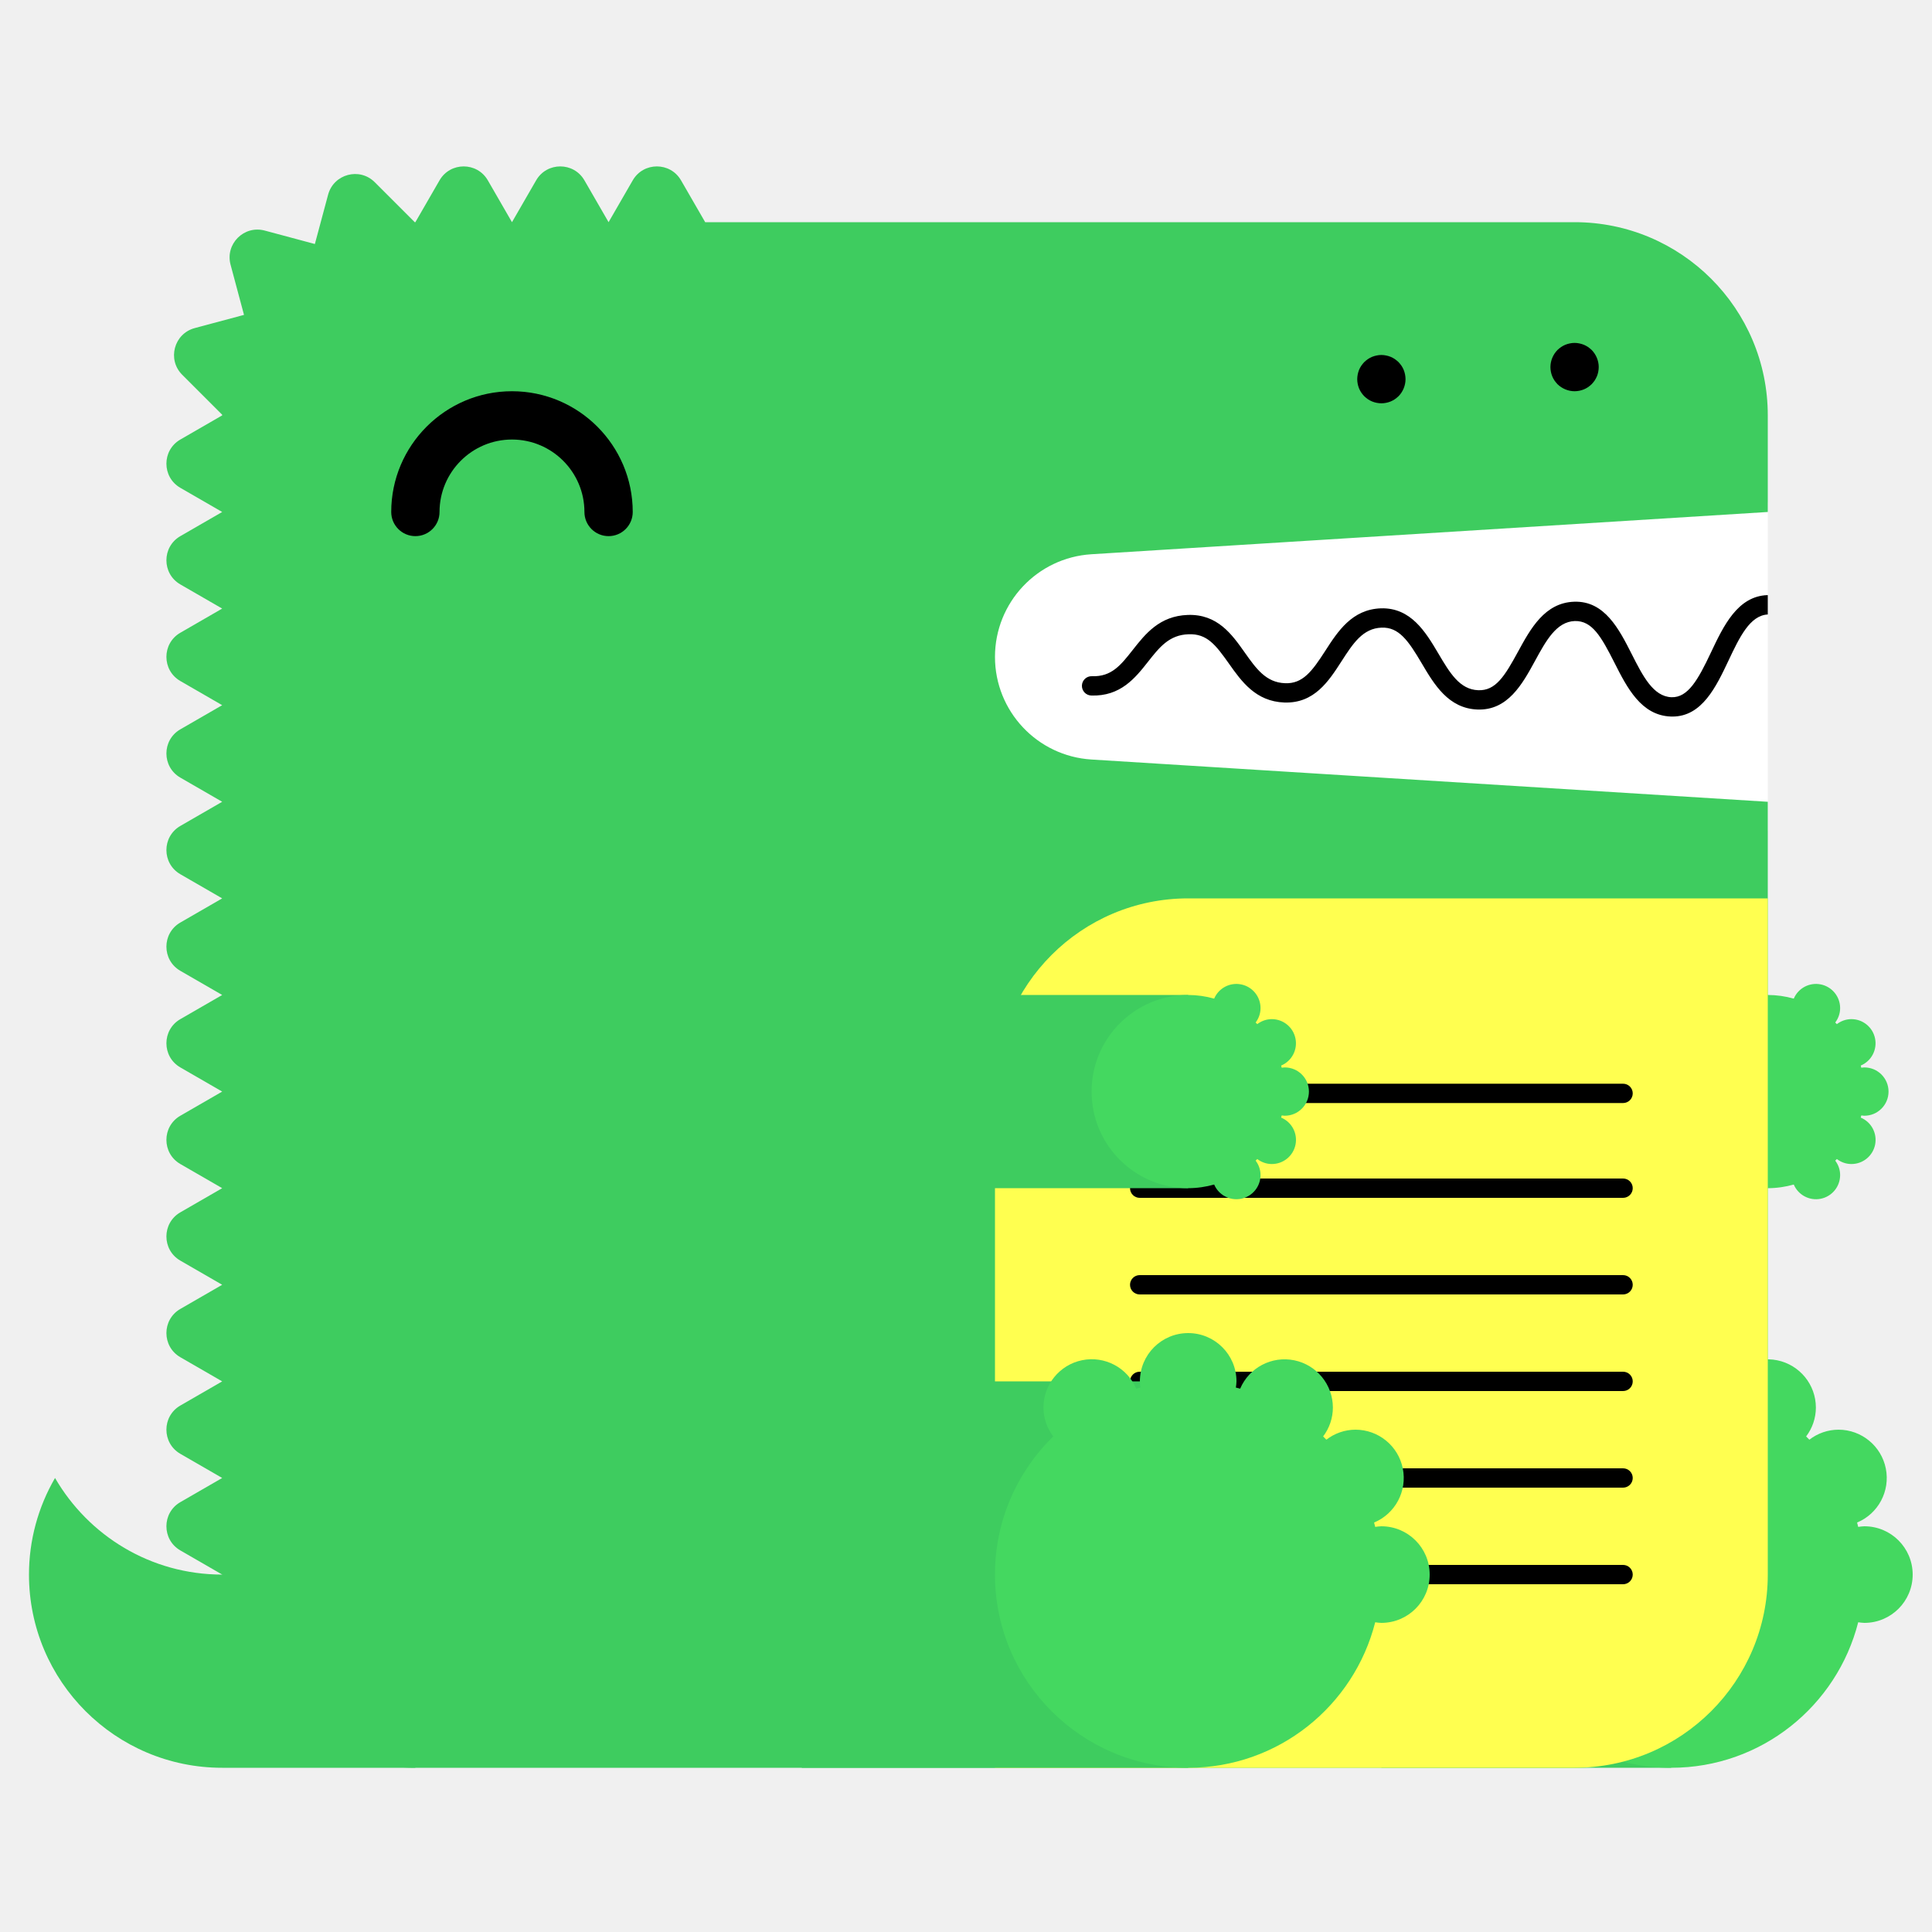
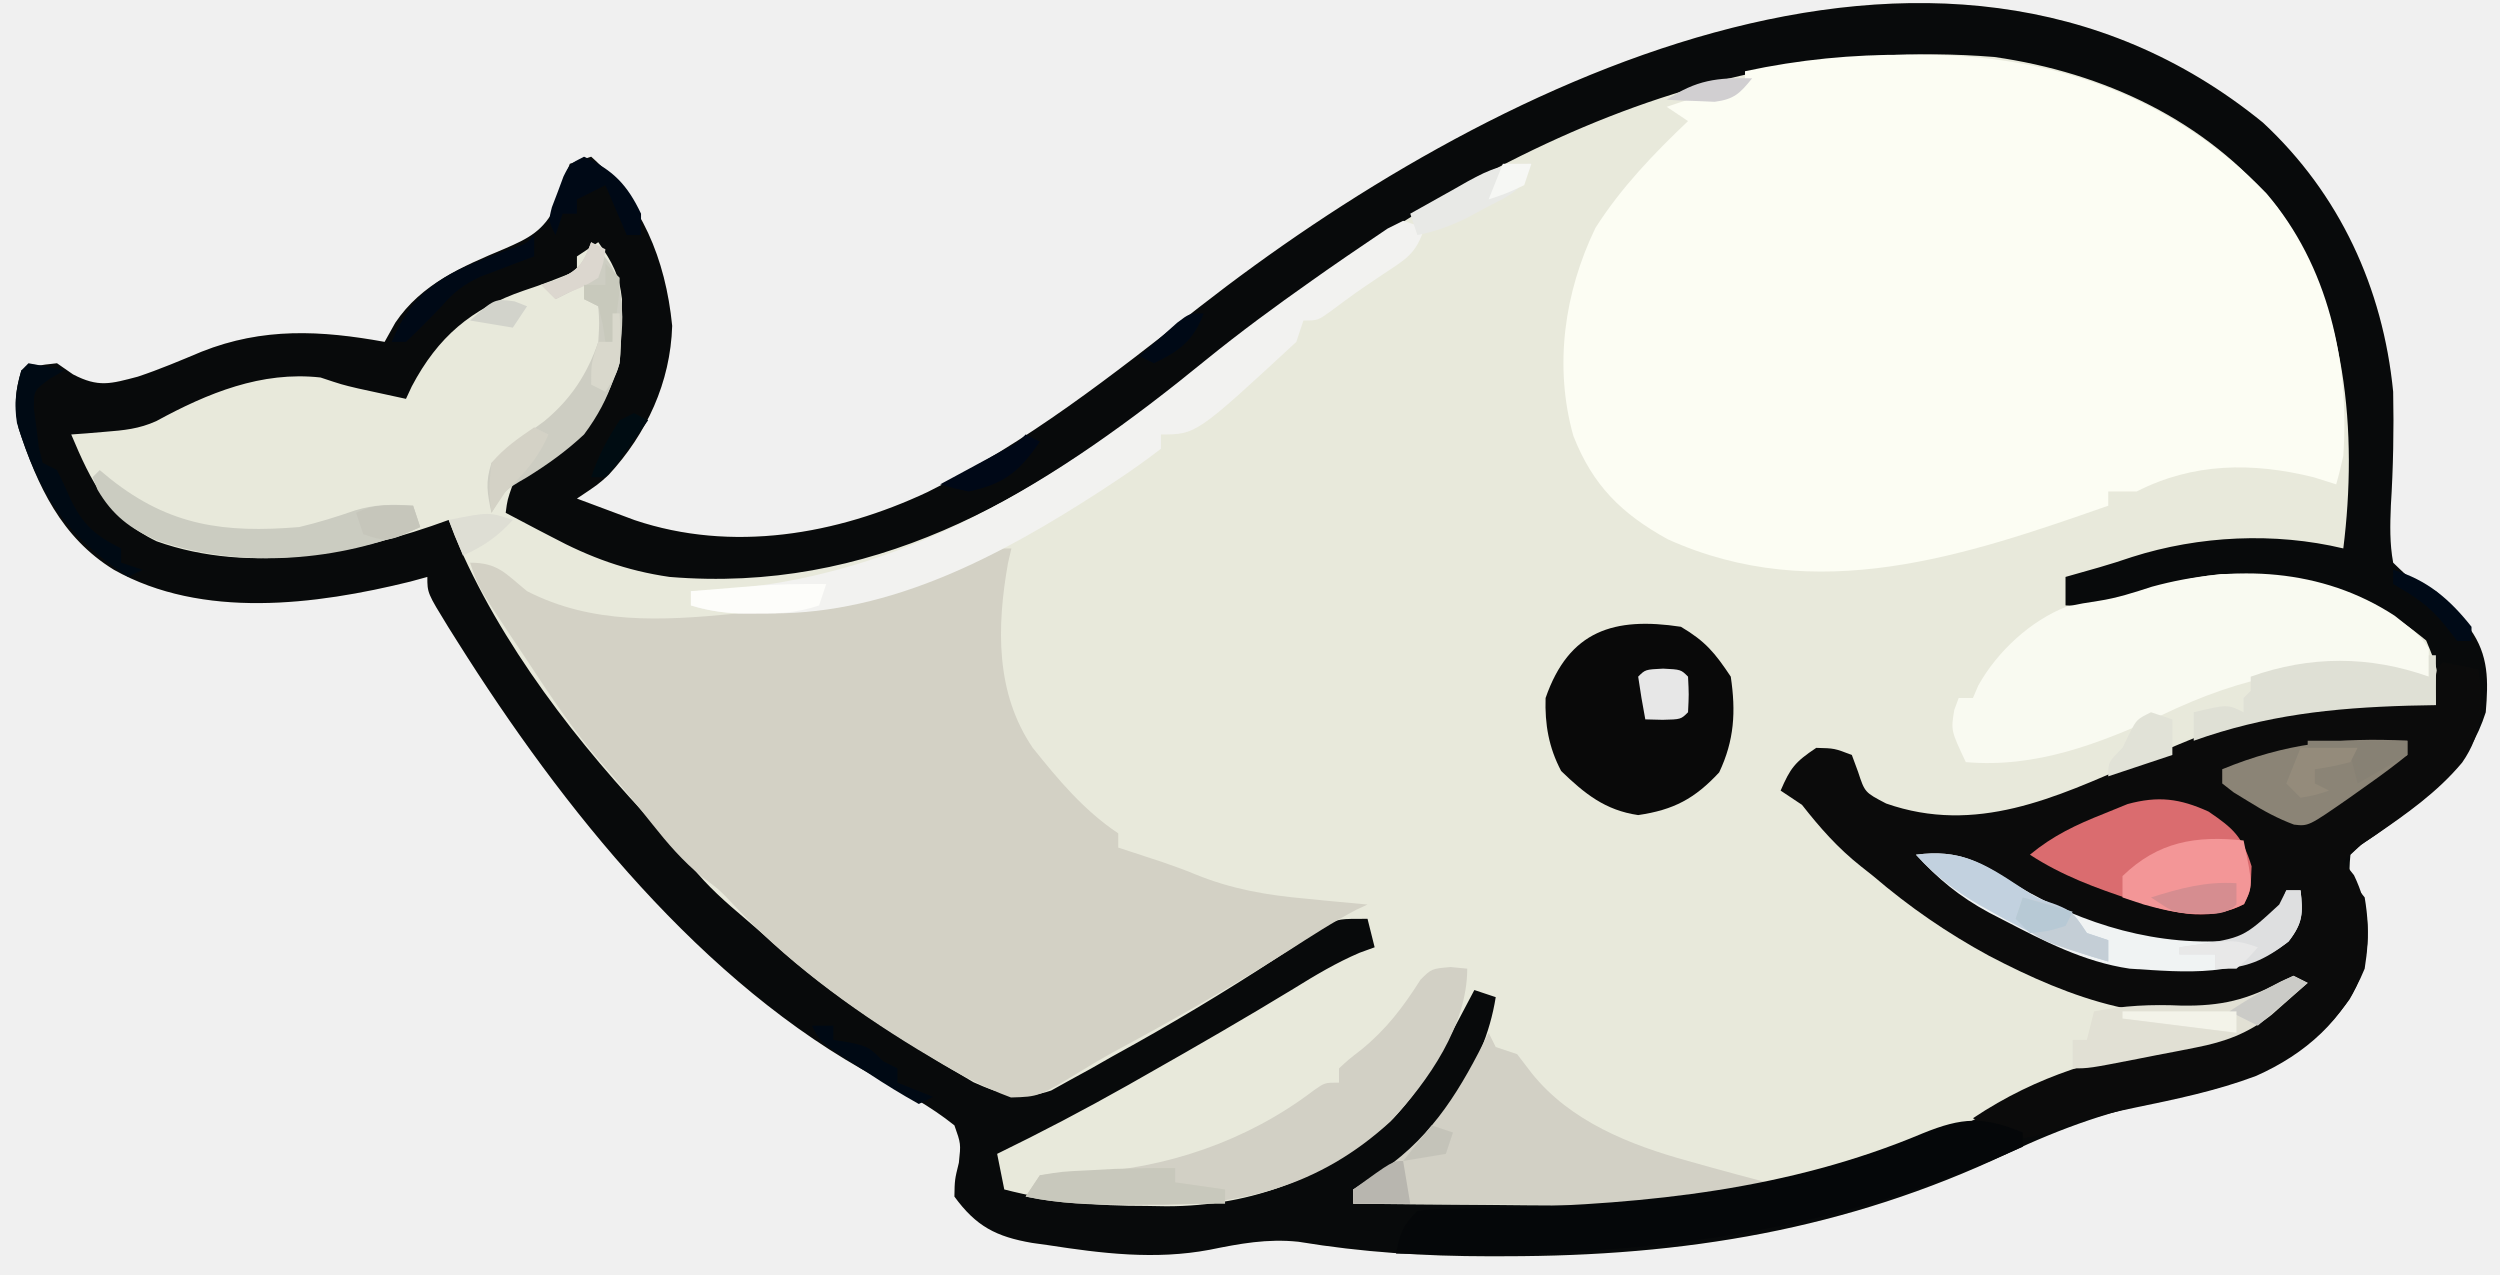
- <svg xmlns="http://www.w3.org/2000/svg" width="200" height="200" viewBox="0 0 200 200">
-   <g fill="none" fill-rule="evenodd">
-     <path fill="#FFF" d="M99 52h84v34H99z" />
-     <path d="M23 163c-7.398 0-13.843-4.027-17.303-10A19.886 19.886 0 0 0 3 163c0 11.046 8.954 20 20 20h20v-20H23z" fill="#3ECC5F" />
-     <path d="M112.98 57.376L183 53V43c0-11.046-8.954-20-20-20H73l-2.5-4.33c-1.112-1.925-3.889-1.925-5 0L63 23l-2.5-4.33c-1.111-1.925-3.889-1.925-5 0L53 23l-2.5-4.33c-1.111-1.925-3.889-1.925-5 0L43 23c-.022 0-.042.003-.065.003l-4.142-4.141c-1.57-1.571-4.252-.853-4.828 1.294l-1.369 5.104-5.192-1.392c-2.148-.575-4.111 1.389-3.535 3.536l1.39 5.193-5.102 1.367c-2.148.576-2.867 3.259-1.296 4.83l4.142 4.142c0 .021-.003.042-.003.064l-4.33 2.5c-1.925 1.111-1.925 3.889 0 5L23 53l-4.33 2.5c-1.925 1.111-1.925 3.889 0 5L23 63l-4.33 2.5c-1.925 1.111-1.925 3.889 0 5L23 73l-4.33 2.5c-1.925 1.111-1.925 3.889 0 5L23 83l-4.33 2.5c-1.925 1.111-1.925 3.889 0 5L23 93l-4.33 2.5c-1.925 1.111-1.925 3.889 0 5L23 103l-4.33 2.5c-1.925 1.111-1.925 3.889 0 5L23 113l-4.33 2.5c-1.925 1.111-1.925 3.889 0 5L23 123l-4.33 2.5c-1.925 1.111-1.925 3.889 0 5L23 133l-4.33 2.5c-1.925 1.111-1.925 3.889 0 5L23 143l-4.33 2.5c-1.925 1.111-1.925 3.889 0 5L23 153l-4.33 2.5c-1.925 1.111-1.925 3.889 0 5L23 163c0 11.046 8.954 20 20 20h120c11.046 0 20-8.954 20-20V83l-70.02-4.376A10.645 10.645 0 0 1 103 68c0-5.621 4.37-10.273 9.98-10.624" fill="#3ECC5F" />
-     <path fill="#3ECC5F" d="M143 183h30v-40h-30z" />
-     <path d="M193 158c-.219 0-.428.037-.639.064-.038-.15-.074-.301-.116-.451A5 5 0 0 0 190.32 148a4.96 4.96 0 0 0-3.016 1.036 26.531 26.531 0 0 0-.335-.336 4.955 4.955 0 0 0 1.011-2.987 5 5 0 0 0-9.599-1.959c-.148-.042-.297-.077-.445-.115.027-.211.064-.42.064-.639a5 5 0 0 0-5-5 5 5 0 0 0-5 5c0 .219.037.428.064.639-.148.038-.297.073-.445.115a4.998 4.998 0 0 0-9.599 1.959c0 1.125.384 2.151 1.011 2.987-3.717 3.632-6.031 8.693-6.031 14.3 0 11.046 8.954 20 20 20 9.339 0 17.16-6.41 19.361-15.064.211.027.42.064.639.064a5 5 0 0 0 5-5 5 5 0 0 0-5-5" fill="#44D860" />
-     <path fill="#3ECC5F" d="M153 123h30v-20h-30z" />
-     <path d="M193 115.5a2.5 2.5 0 1 0 0-5c-.109 0-.214.019-.319.032-.02-.075-.037-.15-.058-.225a2.501 2.501 0 0 0-.963-4.807c-.569 0-1.088.197-1.508.518a6.653 6.653 0 0 0-.168-.168c.314-.417.506-.931.506-1.494a2.5 2.5 0 0 0-4.8-.979A9.987 9.987 0 0 0 183 103c-5.522 0-10 4.478-10 10s4.478 10 10 10c.934 0 1.833-.138 2.69-.377a2.5 2.5 0 0 0 4.8-.979c0-.563-.192-1.077-.506-1.494.057-.055.113-.111.168-.168.42.321.939.518 1.508.518a2.5 2.5 0 0 0 .963-4.807c.021-.074.038-.15.058-.225.105.013.21.032.319.032" fill="#44D860" />
-     <path d="M63 55.5a2.5 2.5 0 0 1-2.5-2.5c0-4.136-3.364-7.5-7.5-7.5s-7.5 3.364-7.5 7.5a2.5 2.5 0 1 1-5 0c0-6.893 5.607-12.5 12.5-12.5S65.5 46.107 65.5 53a2.5 2.5 0 0 1-2.5 2.5" fill="#000" />
-     <path d="M103 183h60c11.046 0 20-8.954 20-20V93h-60c-11.046 0-20 8.954-20 20v70z" fill="#FFFF50" />
-     <path d="M168.02 124h-50.04a1 1 0 1 1 0-2h50.04a1 1 0 1 1 0 2m0 20h-50.04a1 1 0 1 1 0-2h50.04a1 1 0 1 1 0 2m0 20h-50.04a1 1 0 1 1 0-2h50.04a1 1 0 1 1 0 2m0-49.814h-50.04a1 1 0 1 1 0-2h50.04a1 1 0 1 1 0 2m0 19.814h-50.04a1 1 0 1 1 0-2h50.04a1 1 0 1 1 0 2m0 20h-50.04a1 1 0 1 1 0-2h50.04a1 1 0 1 1 0 2M183 61.611c-.012 0-.022-.006-.034-.005-3.09.105-4.552 3.196-5.842 5.923-1.346 2.85-2.387 4.703-4.093 4.647-1.889-.068-2.969-2.202-4.113-4.46-1.314-2.594-2.814-5.536-5.963-5.426-3.046.104-4.513 2.794-5.807 5.167-1.377 2.528-2.314 4.065-4.121 3.994-1.927-.07-2.951-1.805-4.136-3.813-1.321-2.236-2.848-4.75-5.936-4.664-2.994.103-4.465 2.385-5.763 4.4-1.373 2.13-2.335 3.428-4.165 3.351-1.973-.07-2.992-1.51-4.171-3.177-1.324-1.873-2.816-3.993-5.895-3.89-2.928.1-4.399 1.97-5.696 3.618-1.232 1.564-2.194 2.802-4.229 2.724a1 1 0 0 0-.072 2c3.017.101 4.545-1.8 5.872-3.487 1.177-1.496 2.193-2.787 4.193-2.855 1.926-.082 2.829 1.115 4.195 3.045 1.297 1.834 2.769 3.914 5.731 4.021 3.103.104 4.596-2.215 5.918-4.267 1.182-1.834 2.202-3.417 4.15-3.484 1.793-.067 2.769 1.35 4.145 3.681 1.297 2.197 2.766 4.686 5.787 4.796 3.125.108 4.634-2.62 5.949-5.035 1.139-2.088 2.214-4.06 4.119-4.126 1.793-.042 2.728 1.595 4.111 4.33 1.292 2.553 2.757 5.445 5.825 5.556l.169.003c3.064 0 4.518-3.075 5.805-5.794 1.139-2.41 2.217-4.68 4.067-4.773v-2z" fill="#000" />
-     <path fill="#3ECC5F" d="M83 183h40v-40H83z" />
-     <path d="M143 158c-.219 0-.428.037-.639.064-.038-.15-.074-.301-.116-.451A5 5 0 0 0 140.32 148a4.96 4.96 0 0 0-3.016 1.036 26.531 26.531 0 0 0-.335-.336 4.955 4.955 0 0 0 1.011-2.987 5 5 0 0 0-9.599-1.959c-.148-.042-.297-.077-.445-.115.027-.211.064-.42.064-.639a5 5 0 0 0-5-5 5 5 0 0 0-5 5c0 .219.037.428.064.639-.148.038-.297.073-.445.115a4.998 4.998 0 0 0-9.599 1.959c0 1.125.384 2.151 1.011 2.987-3.717 3.632-6.031 8.693-6.031 14.3 0 11.046 8.954 20 20 20 9.339 0 17.16-6.41 19.361-15.064.211.027.42.064.639.064a5 5 0 0 0 5-5 5 5 0 0 0-5-5" fill="#44D860" />
-     <path fill="#3ECC5F" d="M83 123h40v-20H83z" />
-     <path d="M133 115.5a2.5 2.5 0 1 0 0-5c-.109 0-.214.019-.319.032-.02-.075-.037-.15-.058-.225a2.501 2.501 0 0 0-.963-4.807c-.569 0-1.088.197-1.508.518a6.653 6.653 0 0 0-.168-.168c.314-.417.506-.931.506-1.494a2.5 2.5 0 0 0-4.8-.979A9.987 9.987 0 0 0 123 103c-5.522 0-10 4.478-10 10s4.478 10 10 10c.934 0 1.833-.138 2.69-.377a2.5 2.5 0 0 0 4.8-.979c0-.563-.192-1.077-.506-1.494.057-.055.113-.111.168-.168.42.321.939.518 1.508.518a2.5 2.5 0 0 0 .963-4.807c.021-.074.038-.15.058-.225.105.013.21.032.319.032" fill="#44D860" />
-     <path d="M143 41.75c-.16 0-.33-.02-.49-.05a2.52 2.52 0 0 1-.47-.14c-.15-.06-.29-.14-.431-.23-.13-.09-.259-.2-.38-.31-.109-.12-.219-.24-.309-.38s-.17-.28-.231-.43a2.619 2.619 0 0 1-.189-.96c0-.16.02-.33.05-.49.03-.16.08-.31.139-.47.061-.15.141-.29.231-.43.09-.13.2-.26.309-.38.121-.11.25-.22.38-.31.141-.09.281-.17.431-.23.149-.06.31-.11.47-.14.32-.07.65-.07.98 0 .159.03.32.08.47.14.149.06.29.14.43.23.13.09.259.2.38.31.11.12.22.25.31.38.09.14.17.28.23.43.06.16.11.31.14.47.029.16.05.33.05.49 0 .66-.271 1.31-.73 1.77-.121.11-.25.22-.38.31-.14.09-.281.17-.43.23a2.565 2.565 0 0 1-.96.19m20-1.25c-.66 0-1.3-.27-1.771-.73a3.802 3.802 0 0 1-.309-.38c-.09-.14-.17-.28-.231-.43a2.619 2.619 0 0 1-.189-.96c0-.66.27-1.3.729-1.77.121-.11.25-.22.38-.31.141-.09.281-.17.431-.23.149-.06.31-.11.47-.14.32-.07.66-.07.98 0 .159.03.32.08.47.14.149.06.29.14.43.23.13.09.259.2.38.31.459.47.73 1.11.73 1.77 0 .16-.021.33-.05.49-.03.16-.08.32-.14.47-.07.15-.14.29-.23.43-.09.13-.2.26-.31.38-.121.11-.25.22-.38.31-.14.09-.281.17-.43.23a2.565 2.565 0 0 1-.96.19" fill="#000" />
-   </g>
+ <svg xmlns="http://www.w3.org/2000/svg" version="1.1" width="351" height="179">
+   <path d="M0 0 C10.765 10.003 16.849 23.216 18.281 37.785 C18.39 43.116 18.291 48.442 17.959 53.763 C17.844 56.546 17.782 59.044 18.281 61.785 C20.962 64.385 20.962 64.385 24.281 65.785 C26.145 67.602 26.145 67.602 27.594 69.348 C28.085 69.926 28.576 70.505 29.082 71.102 C31.725 74.812 31.642 78.385 31.281 82.785 C28.929 90.126 24.125 94.032 18.051 98.383 C17.322 98.907 16.594 99.432 15.844 99.973 C14.825 100.675 14.825 100.675 13.785 101.391 C13.041 102.081 13.041 102.081 12.281 102.785 C12.004 105.97 12.004 105.97 14.281 108.785 C15.156 113.972 14.856 118.531 12.156 123.098 C5.789 131.913 -2.288 134.985 -12.73 136.978 C-21.016 138.577 -28.212 141.101 -35.844 144.723 C-58.568 155.455 -81.285 159.153 -106.344 159.16 C-107.098 159.162 -107.852 159.164 -108.629 159.166 C-117.717 159.163 -126.467 158.608 -135.438 157.124 C-139.817 156.672 -143.629 157.388 -147.91 158.258 C-155.542 159.691 -162.991 158.773 -170.594 157.598 C-171.32 157.497 -172.046 157.396 -172.794 157.292 C-177.86 156.419 -180.681 154.96 -183.719 150.785 C-183.68 148.426 -183.68 148.426 -183.094 146.035 C-182.805 143.362 -182.805 143.362 -183.719 140.785 C-187.107 138.075 -190.68 136.16 -194.496 134.125 C-219.147 120.936 -238.871 96.109 -253.469 72.91 C-253.899 72.226 -254.33 71.542 -254.774 70.837 C-257.719 66.045 -257.719 66.045 -257.719 63.785 C-258.509 64.002 -259.299 64.218 -260.113 64.441 C-273.399 67.721 -289.292 69.762 -301.719 62.785 C-309.12 58.248 -312.444 51.011 -315.094 42.973 C-315.716 39.8 -315.648 37.853 -314.719 34.785 C-312.531 34.098 -312.531 34.098 -309.719 33.785 C-308.605 34.559 -308.605 34.559 -307.469 35.348 C-303.873 37.227 -302.184 36.669 -298.363 35.668 C-295.307 34.648 -292.378 33.406 -289.406 32.16 C-280.813 28.743 -272.683 29.155 -263.719 30.785 C-263.224 29.898 -262.729 29.011 -262.219 28.098 C-258.565 22.649 -252.794 20.187 -246.906 17.723 C-243.504 16.255 -241.434 15.215 -239.719 11.785 C-239.224 10.207 -239.224 10.207 -238.719 8.598 C-238.389 7.67 -238.059 6.741 -237.719 5.785 C-236.729 5.455 -235.739 5.125 -234.719 4.785 C-227.63 11.086 -224.287 19.103 -223.344 28.535 C-223.591 36.487 -226.924 43.663 -232.254 49.445 C-233.719 50.785 -233.719 50.785 -236.719 52.785 C-234.991 53.436 -233.262 54.08 -231.531 54.723 C-230.568 55.082 -229.605 55.442 -228.613 55.812 C-214.958 60.401 -200.283 57.879 -187.484 51.867 C-173.51 44.92 -161.559 35.476 -149.327 25.899 C-109.84 -4.917 -45.923 -37.411 0 0 Z " fill="#E8E9DB" transform="translate(317.7188,17.21484)" />
+   <path d="M0 0 C10.765 10.003 16.849 23.216 18.281 37.785 C18.39 43.116 18.291 48.442 17.959 53.763 C17.844 56.546 17.782 59.044 18.281 61.785 C20.962 64.385 20.962 64.385 24.281 65.785 C26.145 67.602 26.145 67.602 27.594 69.348 C28.085 69.926 28.576 70.505 29.082 71.102 C31.725 74.812 31.642 78.385 31.281 82.785 C28.929 90.126 24.125 94.032 18.051 98.383 C17.322 98.907 16.594 99.432 15.844 99.973 C14.825 100.675 14.825 100.675 13.785 101.391 C13.041 102.081 13.041 102.081 12.281 102.785 C12.004 105.97 12.004 105.97 14.281 108.785 C15.156 113.972 14.856 118.531 12.156 123.098 C5.789 131.913 -2.288 134.985 -12.73 136.978 C-21.016 138.577 -28.212 141.101 -35.844 144.723 C-58.568 155.455 -81.285 159.153 -106.344 159.16 C-107.098 159.162 -107.852 159.164 -108.629 159.166 C-117.717 159.163 -126.467 158.608 -135.438 157.124 C-139.817 156.672 -143.629 157.388 -147.91 158.258 C-155.542 159.691 -162.991 158.773 -170.594 157.598 C-171.32 157.497 -172.046 157.396 -172.794 157.292 C-177.86 156.419 -180.681 154.96 -183.719 150.785 C-183.68 148.426 -183.68 148.426 -183.094 146.035 C-182.805 143.362 -182.805 143.362 -183.719 140.785 C-187.107 138.075 -190.68 136.16 -194.496 134.125 C-219.147 120.936 -238.871 96.109 -253.469 72.91 C-253.899 72.226 -254.33 71.542 -254.774 70.837 C-257.719 66.045 -257.719 66.045 -257.719 63.785 C-258.509 64.002 -259.299 64.218 -260.113 64.441 C-273.399 67.721 -289.292 69.762 -301.719 62.785 C-309.12 58.248 -312.444 51.011 -315.094 42.973 C-315.716 39.8 -315.648 37.853 -314.719 34.785 C-312.531 34.098 -312.531 34.098 -309.719 33.785 C-308.605 34.559 -308.605 34.559 -307.469 35.348 C-303.873 37.227 -302.184 36.669 -298.363 35.668 C-295.307 34.648 -292.378 33.406 -289.406 32.16 C-280.813 28.743 -272.683 29.155 -263.719 30.785 C-263.224 29.898 -262.729 29.011 -262.219 28.098 C-258.565 22.649 -252.794 20.187 -246.906 17.723 C-243.504 16.255 -241.434 15.215 -239.719 11.785 C-239.224 10.207 -239.224 10.207 -238.719 8.598 C-238.389 7.67 -238.059 6.741 -237.719 5.785 C-236.729 5.455 -235.739 5.125 -234.719 4.785 C-227.63 11.086 -224.287 19.103 -223.344 28.535 C-223.591 36.487 -226.924 43.663 -232.254 49.445 C-233.719 50.785 -233.719 50.785 -236.719 52.785 C-234.991 53.436 -233.262 54.08 -231.531 54.723 C-230.568 55.082 -229.605 55.442 -228.613 55.812 C-214.958 60.401 -200.283 57.879 -187.484 51.867 C-173.51 44.92 -161.559 35.476 -149.327 25.899 C-109.84 -4.917 -45.923 -37.411 0 0 Z M-151.852 36.281 C-173.276 53.235 -195.626 66.107 -223.719 63.785 C-229.785 62.91 -234.899 61.041 -240.281 58.16 C-240.908 57.835 -241.536 57.51 -242.182 57.176 C-243.699 56.388 -245.21 55.588 -246.719 54.785 C-246.484 52.957 -246.484 52.957 -245.719 50.785 C-243.828 49.363 -243.828 49.363 -241.469 48.035 C-235.768 44.468 -232.828 40.113 -230.719 33.785 C-230.574 31.83 -230.498 29.87 -230.469 27.91 C-230.443 26.881 -230.417 25.853 -230.391 24.793 C-230.76 21.41 -231.783 19.546 -233.719 16.785 C-234.709 17.445 -235.699 18.105 -236.719 18.785 C-236.719 19.445 -236.719 20.105 -236.719 20.785 C-239.178 21.792 -241.621 22.753 -244.148 23.574 C-251.544 26.103 -256.237 30.083 -259.906 37.035 C-260.174 37.613 -260.442 38.19 -260.719 38.785 C-262.157 38.475 -263.594 38.162 -265.031 37.848 C-265.832 37.674 -266.632 37.5 -267.457 37.32 C-269.719 36.785 -269.719 36.785 -272.719 35.785 C-281 34.865 -288.555 37.968 -295.781 41.91 C-298.202 43.003 -300.328 43.202 -302.969 43.41 C-303.861 43.485 -304.753 43.56 -305.672 43.637 C-306.347 43.686 -307.023 43.735 -307.719 43.785 C-304.913 50.443 -302.42 55.575 -295.719 58.785 C-282.467 63.502 -267.56 60.493 -254.719 55.785 C-254.448 56.502 -254.177 57.219 -253.898 57.957 C-247.545 73.189 -236.449 87.442 -225.094 99.27 C-222.719 101.785 -222.719 101.785 -220.625 104.414 C-218.347 107.248 -215.845 109.443 -213.078 111.785 C-211.44 113.174 -209.826 114.593 -208.234 116.035 C-201.989 121.539 -195.452 126.034 -188.344 130.348 C-187.487 130.873 -186.631 131.397 -185.749 131.938 C-184.927 132.425 -184.105 132.912 -183.258 133.414 C-182.528 133.848 -181.798 134.282 -181.045 134.729 C-177.226 136.463 -174.176 137.287 -170.136 135.896 C-169.283 135.422 -168.43 134.949 -167.551 134.461 C-166.584 133.932 -165.617 133.403 -164.62 132.858 C-163.601 132.277 -162.581 131.696 -161.531 131.098 C-160.477 130.513 -159.423 129.929 -158.337 129.327 C-150.574 124.976 -143.005 120.342 -135.609 115.394 C-134.887 114.918 -134.165 114.443 -133.422 113.953 C-132.8 113.533 -132.177 113.113 -131.536 112.68 C-129.719 111.785 -129.719 111.785 -125.719 111.785 C-125.389 113.105 -125.059 114.425 -124.719 115.785 C-125.412 116.037 -126.106 116.288 -126.82 116.547 C-130.107 117.951 -133.065 119.721 -136.094 121.598 C-142.835 125.705 -149.663 129.646 -156.531 133.535 C-157.485 134.078 -158.439 134.62 -159.421 135.179 C-165.432 138.573 -171.513 141.762 -177.719 144.785 C-177.389 146.435 -177.059 148.085 -176.719 149.785 C-169.957 151.522 -163.751 152.122 -156.781 152.098 C-155.856 152.114 -154.931 152.13 -153.979 152.146 C-141.75 152.155 -131.219 147.979 -122.094 139.785 C-117.195 134.629 -114.044 128.013 -110.719 121.785 C-109.729 122.115 -108.739 122.445 -107.719 122.785 C-109.346 133.065 -115.864 141.287 -123.719 147.785 C-125.992 149.031 -125.992 149.031 -127.719 149.785 C-127.719 150.445 -127.719 151.105 -127.719 151.785 C-121.603 151.86 -115.488 151.914 -109.372 151.95 C-107.298 151.965 -105.225 151.985 -103.152 152.011 C-90.596 152.166 -78.963 151.713 -66.719 148.785 C-65.615 148.541 -64.511 148.298 -63.374 148.047 C-53.427 145.819 -44.251 142.21 -35.344 137.285 C-28.184 133.557 -20.911 132.057 -12.977 130.734 C-6.175 129.5 -1.007 127.324 4.281 122.785 C4.941 121.795 5.601 120.805 6.281 119.785 C5.58 120.074 4.879 120.363 4.156 120.66 C-7.985 125.411 -18.67 124.729 -30.719 119.785 C-39.479 115.782 -47.364 111.032 -54.719 104.785 C-55.626 104.105 -56.534 103.424 -57.469 102.723 C-59.372 101.084 -60.828 99.528 -62.406 97.598 C-64.413 94.769 -64.413 94.769 -66.719 93.785 C-66.094 91.848 -66.094 91.848 -64.719 89.785 C-61.594 89.035 -61.594 89.035 -58.719 88.785 C-58.554 89.528 -58.389 90.27 -58.219 91.035 C-55.955 95.186 -53.184 96.462 -48.719 97.785 C-37.352 99.794 -27.877 95.229 -17.719 90.785 C-13.73 89.09 -9.736 87.411 -5.719 85.785 C-4.976 85.476 -4.234 85.166 -3.469 84.848 C5.339 81.667 15.02 82.029 24.281 81.785 C24.7 76.997 24.7 76.997 22.918 72.711 C14.054 65.375 5.548 63.098 -5.922 63.379 C-10.859 63.907 -15.263 65.206 -19.914 66.91 C-22.694 67.777 -24.829 67.954 -27.719 67.785 C-27.719 66.465 -27.719 65.145 -27.719 63.785 C-26.13 63.326 -24.539 62.871 -22.945 62.43 C-21.408 61.985 -19.882 61.5 -18.367 60.984 C-8.977 57.992 1.649 57.479 11.281 59.785 C13.297 43.632 11.818 25.307 1.906 11.777 C-7.971 -0.331 -22.329 -7.009 -37.719 -9.215 C-82.294 -12.794 -118.339 9.577 -151.852 36.281 Z " fill="#080A0B" transform="translate(317.7188,17.21484)" />
+   <path d="M0 0 C1.58 0.008 1.58 0.008 3.193 0.017 C21.341 0.3 37.529 6.25 50.312 19.438 C59.059 29.645 62.016 43.161 61.125 56.312 C60.829 57.655 60.509 58.993 60.125 60.312 C58.547 59.818 58.547 59.818 56.938 59.312 C48.339 57.186 40.023 57.279 32.125 61.312 C30.805 61.312 29.485 61.312 28.125 61.312 C28.125 61.972 28.125 62.633 28.125 63.312 C7.943 70.388 -12.89 77.432 -33.73 68.023 C-40.257 64.418 -44.252 60.445 -46.977 53.508 C-49.725 43.734 -48.252 33.362 -43.875 24.312 C-40.272 18.651 -35.72 13.921 -30.875 9.312 C-31.865 8.652 -32.855 7.992 -33.875 7.312 C-30.227 6.04 -26.681 4.984 -22.875 4.312 C-22.875 3.652 -22.875 2.993 -22.875 2.312 C-15.194 0.665 -7.851 -0.044 0 0 Z " fill="#FCFDF3" transform="translate(267.875,7.6875)" />
+   <path d="M0 0 C-0.238 1.029 -0.238 1.029 -0.48 2.078 C-2.07 11.019 -2.244 20.3 3 28 C6.612 32.505 10.176 36.784 15 40 C15 40.66 15 41.32 15 42 C15.557 42.182 16.114 42.364 16.688 42.551 C17.832 42.928 17.832 42.928 19 43.312 C19.742 43.556 20.485 43.8 21.25 44.051 C22.768 44.575 24.281 45.117 25.764 45.733 C30.989 47.866 35.896 48.69 41.5 49.188 C42.322 49.269 43.145 49.351 43.992 49.436 C45.994 49.633 47.997 49.818 50 50 C49.487 50.237 48.974 50.474 48.445 50.719 C45.133 52.454 42.024 54.489 38.875 56.5 C30.812 61.598 22.55 66.292 14.149 70.807 C12.636 71.647 11.146 72.528 9.675 73.439 C3.843 76.976 3.843 76.976 -0.062 77.086 C-3.973 75.64 -7.436 73.776 -11 71.625 C-11.74 71.183 -12.481 70.741 -13.244 70.286 C-22.75 64.484 -31.895 57.743 -39.473 49.535 C-41.072 47.861 -41.072 47.861 -43.406 46.141 C-46.161 43.867 -48.219 41.483 -50.438 38.688 C-52.844 35.67 -55.264 32.7 -57.828 29.816 C-61.754 25.259 -65.005 20.265 -68.312 15.25 C-68.945 14.305 -69.577 13.36 -70.229 12.387 C-74.869 5.394 -74.869 5.394 -76 2 C-72.05 2 -71.02 3.555 -68 6 C-58.881 10.69 -49.05 10.142 -39.14 9.194 C-37.024 9.002 -34.909 8.861 -32.789 8.727 C-23.128 7.987 -15.216 5.482 -6.414 1.461 C-3 0 -3 0 0 0 Z " fill="#D3D1C5" transform="translate(142,77)" />
+   <path d="M0 0 C1.675 0.286 3.344 0.618 5 1 C5.621 5.967 5.609 9.852 2.688 14.062 C-0.815 18.254 -5.128 21.263 -9.609 24.336 C-12.044 25.926 -12.044 25.926 -14 28 C-13.505 28.619 -13.01 29.238 -12.5 29.875 C-10.364 34.326 -10.216 38.147 -11 43 C-13.916 50.177 -19.279 54.966 -26.25 58.062 C-31.837 60.165 -37.616 61.351 -43.449 62.555 C-47.525 63.404 -51.311 64.379 -55.188 65.938 C-59.03 67.008 -59.645 67.119 -63.062 65.688 C-64.032 65.131 -65.001 64.574 -66 64 C-56.801 57.867 -47.852 55.397 -37.13 53.548 C-30.748 52.365 -25.849 50.489 -21 46 C-22.947 46.649 -24.884 47.327 -26.809 48.039 C-39.698 51.92 -52.356 47.161 -63.75 41.188 C-69.63 37.992 -74.906 34.355 -80 30 C-80.572 29.548 -81.145 29.095 -81.734 28.629 C-84.982 26.049 -87.45 23.253 -90 20 C-90.99 19.34 -91.98 18.68 -93 18 C-91.63 14.839 -91.011 14.007 -88 12 C-85.438 12.062 -85.438 12.062 -83 13 C-82.711 13.784 -82.422 14.568 -82.125 15.375 C-81.18 18.255 -81.18 18.255 -78.188 19.812 C-65.589 24.227 -54.438 19.004 -43 14 C-39.011 12.305 -35.015 10.631 -31 9 C-30.258 8.679 -29.515 8.358 -28.75 8.027 C-19.961 4.747 -10.232 5.738 -1 6 C-1.021 5.196 -1.041 4.391 -1.062 3.562 C-1 1 -1 1 0 0 Z " fill="#0B0B0B" transform="translate(343,93)" />
+   <path d="M0 0 C3.408 2.68 3.408 2.68 4.77 4.539 C4.77 5.859 4.77 7.179 4.77 8.539 C3.377 8.292 3.377 8.292 1.957 8.039 C-10.886 6.252 -21.154 8.381 -32.727 13.941 C-41.551 17.965 -50.397 21.402 -60.23 20.539 C-62.323 16.108 -62.323 16.108 -61.855 13.227 C-61.649 12.67 -61.443 12.113 -61.23 11.539 C-60.57 11.539 -59.91 11.539 -59.23 11.539 C-58.984 10.964 -58.738 10.389 -58.484 9.797 C-55.832 5.021 -51.137 0.666 -46.023 -1.316 C-44.555 -1.626 -43.075 -1.885 -41.59 -2.098 C-38.973 -2.501 -36.623 -3.27 -34.105 -4.086 C-22.491 -7.258 -10.222 -6.695 0 0 Z " fill="#F9FAF1" transform="translate(336.2305,86.46094)" />
+   <path d="M0 0 C0.33 0.66 0.66 1.32 1 2 C1.99 2.33 2.98 2.66 4 3 C5.021 4.33 5.021 4.33 6.062 5.688 C11.481 12.456 19.855 15.757 28 18 C28.993 18.278 29.985 18.557 31.008 18.844 C33.668 19.579 36.331 20.297 39 21 C39 21.33 39 21.66 39 22 C26.955 24.577 14.938 24.227 2.688 24.125 C0.579 24.115 -1.53 24.106 -3.639 24.098 C-8.759 24.076 -13.88 24.041 -19 24 C-19 23.34 -19 22.68 -19 22 C-17.596 21.075 -16.19 20.153 -14.777 19.242 C-7.631 14.247 -3.806 7.71 0 0 Z " fill="#D2D0C5" transform="translate(209,145)" />
+   <path d="M0 0 C0 0.66 0 1.32 0 2 C-28.939 15.225 -56.571 17.732 -88 17 C-87.427 14.133 -87.139 13.139 -85 11 C-82.644 10.729 -82.644 10.729 -79.672 10.691 C-78.573 10.668 -77.473 10.645 -76.341 10.622 C-74.563 10.592 -74.563 10.592 -72.75 10.562 C-52.566 10.012 -32.824 8.025 -14.062 0.125 C-8.486 -2.14 -5.547 -2.284 0 0 Z " fill="#050709" transform="translate(284,159)" />
+   <path d="M0 0 C3.457 2.046 4.779 3.668 7 7 C7.728 11.915 7.504 15.933 5.375 20.438 C1.952 24.13 -1.021 25.711 -6 26.438 C-10.632 25.762 -13.502 23.446 -16.812 20.25 C-18.559 16.94 -19.114 13.699 -19 10 C-15.713 0.505 -9.353 -1.421 0 0 Z " fill="#090909" transform="translate(236,88)" />
+   <path d="M0 0 C0.99 0.33 1.98 0.66 3 1 C1.755 4.735 0.416 5.345 -2.812 7.5 C-6.569 10.023 -6.569 10.023 -10.199 12.719 C-12 14 -12 14 -14 14 C-14.33 14.99 -14.66 15.98 -15 17 C-29.053 30 -29.053 30 -34 30 C-34 30.66 -34 31.32 -34 32 C-36.133 33.649 -38.251 35.149 -40.5 36.625 C-41.506 37.289 -41.506 37.289 -42.532 37.967 C-56.477 46.984 -71.745 55.159 -88.625 55.125 C-90.562 55.129 -90.562 55.129 -92.539 55.133 C-95.262 55.028 -97.429 54.822 -100 54 C-100 53.34 -100 52.68 -100 52 C-99.236 51.974 -98.471 51.948 -97.684 51.922 C-70.285 50.471 -48.401 36.442 -27.736 19.571 C-22.918 15.66 -17.949 12.009 -12.875 8.438 C-12.164 7.937 -11.453 7.436 -10.721 6.92 C-8.824 5.597 -6.917 4.294 -5 3 C-4.074 2.372 -3.149 1.744 -2.195 1.098 C-1.471 0.735 -0.746 0.373 0 0 Z " fill="#F2F2F0" transform="translate(197,31)" />
+   <path d="M0 0 C1.149 0.112 1.149 0.112 2.32 0.227 C2.32 8.153 -3.105 15.977 -8.43 21.664 C-18.514 30.908 -29.527 33.584 -42.805 33.414 C-43.768 33.413 -44.731 33.413 -45.723 33.412 C-50.481 33.383 -55.003 33.211 -59.68 32.227 C-58.69 30.742 -58.69 30.742 -57.68 29.227 C-55.02 28.926 -55.02 28.926 -51.617 28.914 C-39.998 28.316 -28.542 24.423 -19.246 17.328 C-17.68 16.227 -17.68 16.227 -15.68 16.227 C-15.68 15.567 -15.68 14.907 -15.68 14.227 C-14.359 13 -14.359 13 -12.555 11.602 C-9.021 8.724 -6.663 5.602 -4.234 1.766 C-2.68 0.227 -2.68 0.227 0 0 Z " fill="#D2D0C5" transform="translate(203.6797,135.7734)" />
+   <path d="M0 0 C3.502 2.388 4.74 3.482 6.043 7.68 C5.918 11.055 5.918 11.055 4.98 12.992 C-0.308 15.716 -5.375 14.105 -10.759 12.406 C-15.84 10.728 -20.562 9.002 -25.082 6.055 C-21.856 3.38 -18.595 1.845 -14.707 0.305 C-13.606 -0.144 -12.505 -0.593 -11.371 -1.055 C-7.055 -2.224 -4.052 -1.84 0 0 Z " fill="#DA6C6F" transform="translate(310.082,113.9453)" />
+   <path d="M0 0 C6.117 -0.798 9.093 1.051 14.176 4.336 C23.601 9.889 34.06 13.008 45 12 C48.24 10.65 49.52 9.8 51.312 6.812 C51.653 5.915 51.653 5.915 52 5 C52.66 5 53.32 5 54 5 C54.359 8.23 54.334 9.567 52.312 12.188 C45.721 17.354 37.936 16.502 30 16 C23.531 15.046 17.935 12.101 12.188 9.125 C11.553 8.798 10.918 8.47 10.264 8.133 C6.15 5.904 3.159 3.454 0 0 Z " fill="#F0F3F3" transform="translate(269,120)" />
+   <path d="M0 0 C0 0.66 0 1.32 0 2 C-1.718 3.4 -3.501 4.722 -5.312 6 C-6.299 6.701 -7.285 7.402 -8.301 8.125 C-13.896 12.012 -13.896 12.012 -15.922 11.777 C-18.22 10.918 -20.169 9.861 -22.25 8.562 C-22.956 8.131 -23.663 7.699 -24.391 7.254 C-24.922 6.84 -25.453 6.426 -26 6 C-26 5.34 -26 4.68 -26 4 C-17.15 0.369 -9.528 -0.507 0 0 Z " fill="#8B8476" transform="translate(338,104)" />
+   <path d="M0 0 C0.33 0 0.66 0 1 0 C1 2.31 1 4.62 1 7 C-0.281 7.026 -1.563 7.052 -2.883 7.078 C-13.555 7.393 -22.869 8.394 -33 12 C-33 10.68 -33 9.36 -33 8 C-28.25 6.875 -28.25 6.875 -26 8 C-26 7.34 -26 6.68 -26 6 C-25.67 5.67 -25.34 5.34 -25 5 C-25 4.34 -25 3.68 -25 3 C-16.671 0.039 -8.329 0.039 0 3 C0 2.01 0 1.02 0 0 Z " fill="#DFE0D5" transform="translate(341,92)" />
+   <path d="M0 0 C3.589 3.433 4.208 5.524 4.375 10.5 C4.297 16.98 2.882 21.78 -1 27 C-3.491 29.335 -6.103 31.206 -9 33 C-12.167 34.833 -12.167 34.833 -14 38 C-14.604 35.099 -14.87 33.772 -14 31 C-11.664 28.802 -9.148 27.005 -6.559 25.113 C-2.867 22.064 -0.545 18.529 1 14 C1.157 11.32 1.157 11.32 1 9 C0.34 8.67 -0.32 8.34 -1 8 C-1 7.34 -1 6.68 -1 6 C-2.98 6.99 -2.98 6.99 -5 8 C-5.66 7.34 -6.32 6.68 -7 6 C-6.216 5.753 -5.433 5.505 -4.625 5.25 C-1.677 3.846 -1.098 2.993 0 0 Z " fill="#CDCDC2" transform="translate(83,34)" />
+   <path d="M0 0 C0.66 0.33 1.32 0.66 2 1 C0.921 1.964 -0.163 2.921 -1.25 3.875 C-1.853 4.409 -2.457 4.942 -3.078 5.492 C-6.398 8.097 -9.576 9.266 -13.695 10.07 C-14.576 10.244 -15.456 10.418 -16.363 10.598 C-17.275 10.772 -18.186 10.946 -19.125 11.125 C-20.044 11.307 -20.963 11.489 -21.91 11.676 C-28.691 13 -28.691 13 -31 13 C-31 11.68 -31 10.36 -31 9 C-30.34 9 -29.68 9 -29 9 C-28.67 7.68 -28.34 6.36 -28 5 C-23.776 4.17 -19.979 3.994 -15.688 4.188 C-10.203 4.263 -6.492 3.414 -1.707 0.777 C-1.144 0.521 -0.58 0.264 0 0 Z " fill="#E1E0D4" transform="translate(322,137)" />
+   <path d="M0 0 C0.496 0.41 0.993 0.82 1.504 1.242 C9.836 7.851 17.504 8.86 28 8 C30.684 7.364 33.229 6.573 35.832 5.668 C38.603 4.814 41.123 4.773 44 5 C44.495 6.485 44.495 6.485 45 8 C33.697 12.882 19.82 13.915 8.129 9.918 C4.301 8.267 1.786 6.347 -0.312 2.75 C-0.653 1.884 -0.653 1.884 -1 1 C-0.67 0.67 -0.34 0.34 0 0 Z " fill="#CBCCC1" transform="translate(14,66)" />
+   <path d="M0 0 C1.317 6.345 1.317 6.345 0.062 8.938 C-4.373 11.223 -9.377 10.306 -14 9 C-14.99 8.67 -15.98 8.34 -17 8 C-17 7.01 -17 6.02 -17 5 C-11.98 0.145 -6.716 -0.7 0 0 Z " fill="#F39697" transform="translate(315,118)" />
+   <path d="M0 0 C6.172 -0.805 9.449 1.105 14.57 4.492 C16.959 6.084 16.959 6.084 19.68 7.008 C22 8 22 8 24 11 C24.99 11.33 25.98 11.66 27 12 C27 12.99 27 13.98 27 15 C21.094 13.371 15.99 11.074 10.688 8.062 C10.089 7.727 9.491 7.391 8.875 7.045 C5.441 5.05 2.666 2.943 0 0 Z " fill="#C2D1DF" transform="translate(269,120)" />
+   <path d="M0 0 C0 0.66 0 1.32 0 2 C2.31 2.33 4.62 2.66 7 3 C7 3.66 7 4.32 7 5 C3.458 5.029 -0.083 5.047 -3.625 5.062 C-5.124 5.075 -5.124 5.075 -6.652 5.088 C-11.55 5.104 -16.187 5.043 -21 4 C-20.34 3.01 -19.68 2.02 -19 1 C-15.918 0.488 -15.918 0.488 -12.188 0.312 C-10.964 0.247 -9.741 0.181 -8.48 0.113 C-5.649 0.021 -2.832 -0.027 0 0 Z " fill="#C8C8BC" transform="translate(165,164)" />
+   <path d="M0 0 C1.675 0.286 3.344 0.618 5 1 C4.337 1.389 3.675 1.779 2.992 2.18 C0.742 3.829 0.742 3.829 0.758 6.445 C0.94 7.772 0.94 7.772 1.125 9.125 C1.231 10.014 1.336 10.904 1.445 11.82 C1.628 12.54 1.811 13.259 2 14 C2.66 14.33 3.32 14.66 4 15 C4.651 16.269 5.249 17.565 5.812 18.875 C7.588 22.626 9.235 24.117 13 26 C13 26.66 13 27.32 13 28 C13.99 28.33 14.98 28.66 16 29 C15.34 29.33 14.68 29.66 14 30 C5.3 24.301 1.411 18.262 -1.617 8.395 C-2.057 5.643 -1.747 3.671 -1 1 C-0.67 0.67 -0.34 0.34 0 0 Z " fill="#000A14" transform="translate(4,51)" />
+   <path d="M0 0 C-1.302 3.907 -2.731 4.237 -6.312 6.125 C-7.278 6.643 -8.244 7.161 -9.238 7.695 C-11.538 8.782 -13.519 9.517 -16 10 C-16.33 9.01 -16.66 8.02 -17 7 C-14.922 5.823 -12.838 4.658 -10.75 3.5 C-10.163 3.166 -9.577 2.832 -8.973 2.488 C-5.614 0.639 -3.934 0 0 0 Z " fill="#E8E9E6" transform="translate(215,23)" />
+   <path d="M0 0 C-0.33 0.99 -0.66 1.98 -1 3 C-4.07 4.023 -6.224 4.134 -9.438 4.125 C-10.859 4.129 -10.859 4.129 -12.309 4.133 C-14.701 4.015 -16.713 3.681 -19 3 C-19 2.34 -19 1.68 -19 1 C-16.959 0.83 -14.917 0.664 -12.875 0.5 C-11.17 0.361 -11.17 0.361 -9.43 0.219 C-6.274 0.017 -3.161 -0.038 0 0 Z " fill="#FDFDFA" transform="translate(116,82)" />
+   <path d="M0 0 C0.66 0 1.32 0 2 0 C2.359 3.23 2.334 4.567 0.312 7.188 C-3.055 9.827 -5.711 11 -10 11 C-10 10.34 -10 9.68 -10 9 C-11.65 9 -13.3 9 -15 9 C-15 8.67 -15 8.34 -15 8 C-14.325 7.902 -13.649 7.804 -12.953 7.703 C-6.021 6.639 -6.021 6.639 -1 2 C-0.67 1.34 -0.34 0.68 0 0 Z " fill="#DEDFE0" transform="translate(321,125)" />
+   <path d="M0 0 C6.75 1.625 6.75 1.625 9 5 C9.99 5.33 10.98 5.66 12 6 C12 6.99 12 7.98 12 9 C2.405 6.109 2.405 6.109 -1 3 C-0.67 2.01 -0.34 1.02 0 0 Z " fill="#C4CED6" transform="translate(284,126)" />
+   <path d="M0 0 C4.088 1.887 6.075 3.947 8 8 C8 8.99 8 9.98 8 11 C7.34 11 6.68 11 6 11 C5.01 8.69 4.02 6.38 3 4 C1.02 4.99 1.02 4.99 -1 6 C-1 6.66 -1 7.32 -1 8 C-1.66 8 -2.32 8 -3 8 C-3.33 8.99 -3.66 9.98 -4 11 C-5 9 -5 9 -4.512 7.09 C-4.104 6.024 -4.104 6.024 -3.688 4.938 C-3.423 4.225 -3.159 3.512 -2.887 2.777 C-2 1 -2 1 0 0 Z " fill="#000916" transform="translate(82,22)" />
+   <path d="M0 0 C2.5 0.125 2.5 0.125 3.5 1.125 C3.625 3.625 3.625 3.625 3.5 6.125 C2.5 7.125 2.5 7.125 -0.062 7.188 C-1.269 7.157 -1.269 7.157 -2.5 7.125 C-2.881 5.134 -3.213 3.132 -3.5 1.125 C-2.5 0.125 -2.5 0.125 0 0 Z " fill="#E7E7E7" transform="translate(233.5,93.875)" />
+   <path d="M0 0 C0 0.99 0 1.98 0 3 C-0.687 3.254 -1.374 3.508 -2.082 3.77 C-2.983 4.114 -3.884 4.458 -4.812 4.812 C-5.706 5.149 -6.599 5.485 -7.52 5.832 C-9.97 6.986 -11.242 7.985 -13 10 C-14.627 11.706 -16.29 13.378 -18 15 C-18.66 15 -19.32 15 -20 15 C-17.913 9.878 -14.964 6.925 -10.039 4.605 C-7.885 3.718 -5.721 2.853 -3.547 2.016 C-1.104 1.236 -1.104 1.236 0 0 Z " fill="#000916" transform="translate(75,33)" />
+   <path d="M0 0 C0.99 0.33 1.98 0.66 3 1 C3 2.65 3 4.3 3 6 C-1.455 7.485 -1.455 7.485 -6 9 C-6 7 -6 7 -4 5 C-3.505 3.979 -3.505 3.979 -3 2.938 C-2 1 -2 1 0 0 Z " fill="#E1E2D7" transform="translate(302,100)" />
+   <path d="M0 0 C4.62 0 9.24 0 14 0 C14 0.66 14 1.32 14 2 C11.69 3.32 9.38 4.64 7 6 C6.67 4.68 6.34 3.36 6 2 C3.03 1.505 3.03 1.505 0 1 C0 0.67 0 0.34 0 0 Z " fill="#878174" transform="translate(324,104)" />
+   <path d="M0 0 C0 0.99 0 1.98 0 3 C-1.876 4.876 -4.498 4.18 -6.992 4.23 C-9 4 -9 4 -12 2 C-7.88 0.708 -4.332 -0.263 0 0 Z " fill="#D68D90" transform="translate(314,124)" />
+   <path d="M0 0 C0.66 0.33 1.32 0.66 2 1 C0.548 4.387 -1.369 6.452 -4 9 C-4.66 9.99 -5.32 10.98 -6 12 C-6.375 8.812 -6.375 8.812 -6 5 C-4.188 2.86 -2.342 1.61 0 0 Z " fill="#D4D2C6" transform="translate(75,60)" />
+   <path d="M0 0 C0.66 0.33 1.32 0.66 2 1 C-0.866 5.189 -2.992 6.957 -8 8 C-10.188 7.539 -10.188 7.539 -12 7 C-11.218 6.578 -10.435 6.157 -9.629 5.723 C-8.617 5.175 -7.605 4.627 -6.562 4.062 C-5.553 3.517 -4.544 2.972 -3.504 2.41 C-1.133 1.223 -1.133 1.223 0 0 Z " fill="#000817" transform="translate(144,61)" />
+   <path d="M0 0 C0.99 0 1.98 0 3 0 C3 0.66 3 1.32 3 2 C4.176 2.186 4.176 2.186 5.375 2.375 C8 3 8 3 10 5 C10.66 5.33 11.32 5.66 12 6 C12 6.66 12 7.32 12 8 C14.475 8.99 14.475 8.99 17 10 C16.01 10.495 16.01 10.495 15 11 C12.557 9.635 10.264 8.23 7.938 6.688 C7.287 6.27 6.637 5.853 5.967 5.424 C1.136 2.272 1.136 2.272 0 0 Z " fill="#000914" transform="translate(114,144)" />
+   <path d="M0 0 C2.64 0 5.28 0 8 0 C7.67 0.66 7.34 1.32 7 2 C4.438 2.625 4.438 2.625 2 3 C2 3.66 2 4.32 2 5 C2.66 5.33 3.32 5.66 4 6 C2.125 6.625 2.125 6.625 0 7 C-0.66 6.34 -1.32 5.68 -2 5 C-1.34 3.35 -0.68 1.7 0 0 Z " fill="#948B7B" transform="translate(323,105)" />
+   <path d="M0 0 C0.33 0.99 0.66 1.98 1 3 C-3.625 5.125 -3.625 5.125 -7 4 C-7.33 3.01 -7.66 2.02 -8 1 C-5.291 -0.354 -2.991 -0.065 0 0 Z " fill="#C6C6BB" transform="translate(58,71)" />
+   <path d="M0 0 C0.33 1.98 0.66 3.96 1 6 C-1.64 6 -4.28 6 -7 6 C-7 5.34 -7 4.68 -7 4 C-1.471 0 -1.471 0 0 0 Z " fill="#B8B6AF" transform="translate(197,163)" />
+   <path d="M0 0 C-2.128 2.341 -4.116 3.707 -7 5 C-7.66 3.35 -8.32 1.7 -9 0 C-3.375 -1.125 -3.375 -1.125 0 0 Z " fill="#DEDED4" transform="translate(72,73)" />
+   <path d="M0 0 C0.66 0.33 1.32 0.66 2 1 C-1.465 3.97 -1.465 3.97 -5 7 C-6.32 6.34 -7.64 5.68 -9 5 C-6.066 3.044 -3.218 1.438 0 0 Z " fill="#CBCBC7" transform="translate(322,137)" />
+   <path d="M0 0 C5.28 0 10.56 0 16 0 C16 0.99 16 1.98 16 3 C10.72 2.34 5.44 1.68 0 1 C0 0.67 0 0.34 0 0 Z " fill="#F3F3E9" transform="translate(298,142)" />
+   <path d="M0 0 C4.766 1.402 7.959 4.154 11 8 C11 8.66 11 9.32 11 10 C10.34 10 9.68 10 9 10 C8.402 9.237 7.804 8.474 7.188 7.688 C4.971 4.964 2.991 3.745 0 2 C0 1.34 0 0.68 0 0 Z " fill="#000A17" transform="translate(336,80)" />
+   <path d="M0 0 C0.66 0.33 1.32 0.66 2 1 C1.05 2.339 0.089 3.671 -0.875 5 C-1.409 5.742 -1.942 6.485 -2.492 7.25 C-3.239 8.116 -3.239 8.116 -4 9 C-4.66 9 -5.32 9 -6 9 C-4.991 5.974 -3.748 3.658 -2 1 C-1.34 0.67 -0.68 0.34 0 0 Z " fill="#000C12" transform="translate(89,58)" />
+   <path d="M0 0 C0.66 0.33 1.32 0.66 2 1 C1.75 2.875 1.75 2.875 1 5 C-0.938 6.188 -0.938 6.188 -3 7 C-3.99 7.495 -3.99 7.495 -5 8 C-5.66 7.34 -6.32 6.68 -7 6 C-6.216 5.753 -5.433 5.505 -4.625 5.25 C-1.677 3.846 -1.098 2.993 0 0 Z " fill="#DCD7CF" transform="translate(83,34)" />
+   <path d="M0 0 C0.66 0.66 1.32 1.32 2 2 C1.977 4.164 1.977 4.164 1.625 6.625 C1.514 7.442 1.403 8.26 1.289 9.102 C1.194 9.728 1.098 10.355 1 11 C0.67 11 0.34 11 0 11 C-0.124 10.196 -0.247 9.391 -0.375 8.562 C-0.684 7.294 -0.684 7.294 -1 6 C-1.66 5.67 -2.32 5.34 -3 5 C-3 4.34 -3 3.68 -3 3 C-2.01 3 -1.02 3 0 3 C0 2.01 0 1.02 0 0 Z " fill="#C8C9BC" transform="translate(85,37)" />
+   <path d="M0 0 C-1.312 1.5 -1.312 1.5 -3 3 C-3.99 3 -4.98 3 -6 3 C-6 2.34 -6 1.68 -6 1 C-7.65 1 -9.3 1 -11 1 C-11 0.67 -11 0.34 -11 0 C-3.375 -1.125 -3.375 -1.125 0 0 Z " fill="#E8E8E8" transform="translate(317,133)" />
+   <path d="M0 0 C2.31 0.66 4.62 1.32 7 2 C6.67 2.66 6.34 3.32 6 4 C3.562 4.75 3.562 4.75 1 5 C0.34 4.34 -0.32 3.68 -1 3 C-0.67 2.01 -0.34 1.02 0 0 Z " fill="#B7C9D5" transform="translate(284,126)" />
+   <path d="M0 0 C0.33 0 0.66 0 1 0 C1.286 7.429 1.286 7.429 -1 11 C-1.66 10.67 -2.32 10.34 -3 10 C-3 7 -3 7 -2 4 C-1.34 4 -0.68 4 0 4 C0 2.68 0 1.36 0 0 Z " fill="#D9D8CC" transform="translate(86,44)" />
+   <path d="M0 0 C-1.708 2.106 -2.521 2.938 -5.262 3.293 C-6.062 3.258 -6.863 3.223 -7.688 3.188 C-8.9 3.147 -8.9 3.147 -10.137 3.105 C-11.059 3.053 -11.059 3.053 -12 3 C-7.861 0.241 -4.928 -0.137 0 0 Z " fill="#D1CFD1" transform="translate(246,11)" />
+   <path d="M0 0 C0.99 0.33 1.98 0.66 3 1 C2.67 1.99 2.34 2.98 2 4 C0.02 4.33 -1.96 4.66 -4 5 C-2.68 3.35 -1.36 1.7 0 0 Z " fill="#C4C3B9" transform="translate(201,158)" />
+   <path d="M0 0 C-1.444 3.807 -3.35 5.266 -7 7 C-7.66 6.67 -8.32 6.34 -9 6 C-7.88 4.994 -6.754 3.995 -5.625 3 C-4.685 2.165 -4.685 2.165 -3.727 1.312 C-2 0 -2 0 0 0 Z " fill="#000916" transform="translate(169,44)" />
+   <path d="M0 0 C0.866 0.34 0.866 0.34 1.75 0.688 C0.76 2.172 0.76 2.172 -0.25 3.688 C-3.22 3.192 -3.22 3.192 -6.25 2.688 C-2.804 -0.389 -2.804 -0.389 0 0 Z " fill="#D2D3CB" transform="translate(72.25,42.3125)" />
+   <path d="M0 0 C1.32 0 2.64 0 4 0 C3.67 0.99 3.34 1.98 3 3 C0.438 4.188 0.438 4.188 -2 5 C-1.34 3.35 -0.68 1.7 0 0 Z " fill="#F6F7F4" transform="translate(211,23)" />
+   <path d="M0 0 C4 1 4 1 4 1 Z " fill="#000000" transform="translate(39,45)" />
+   <path d="" fill="#00002A" transform="translate(0,0)" />
</svg>
